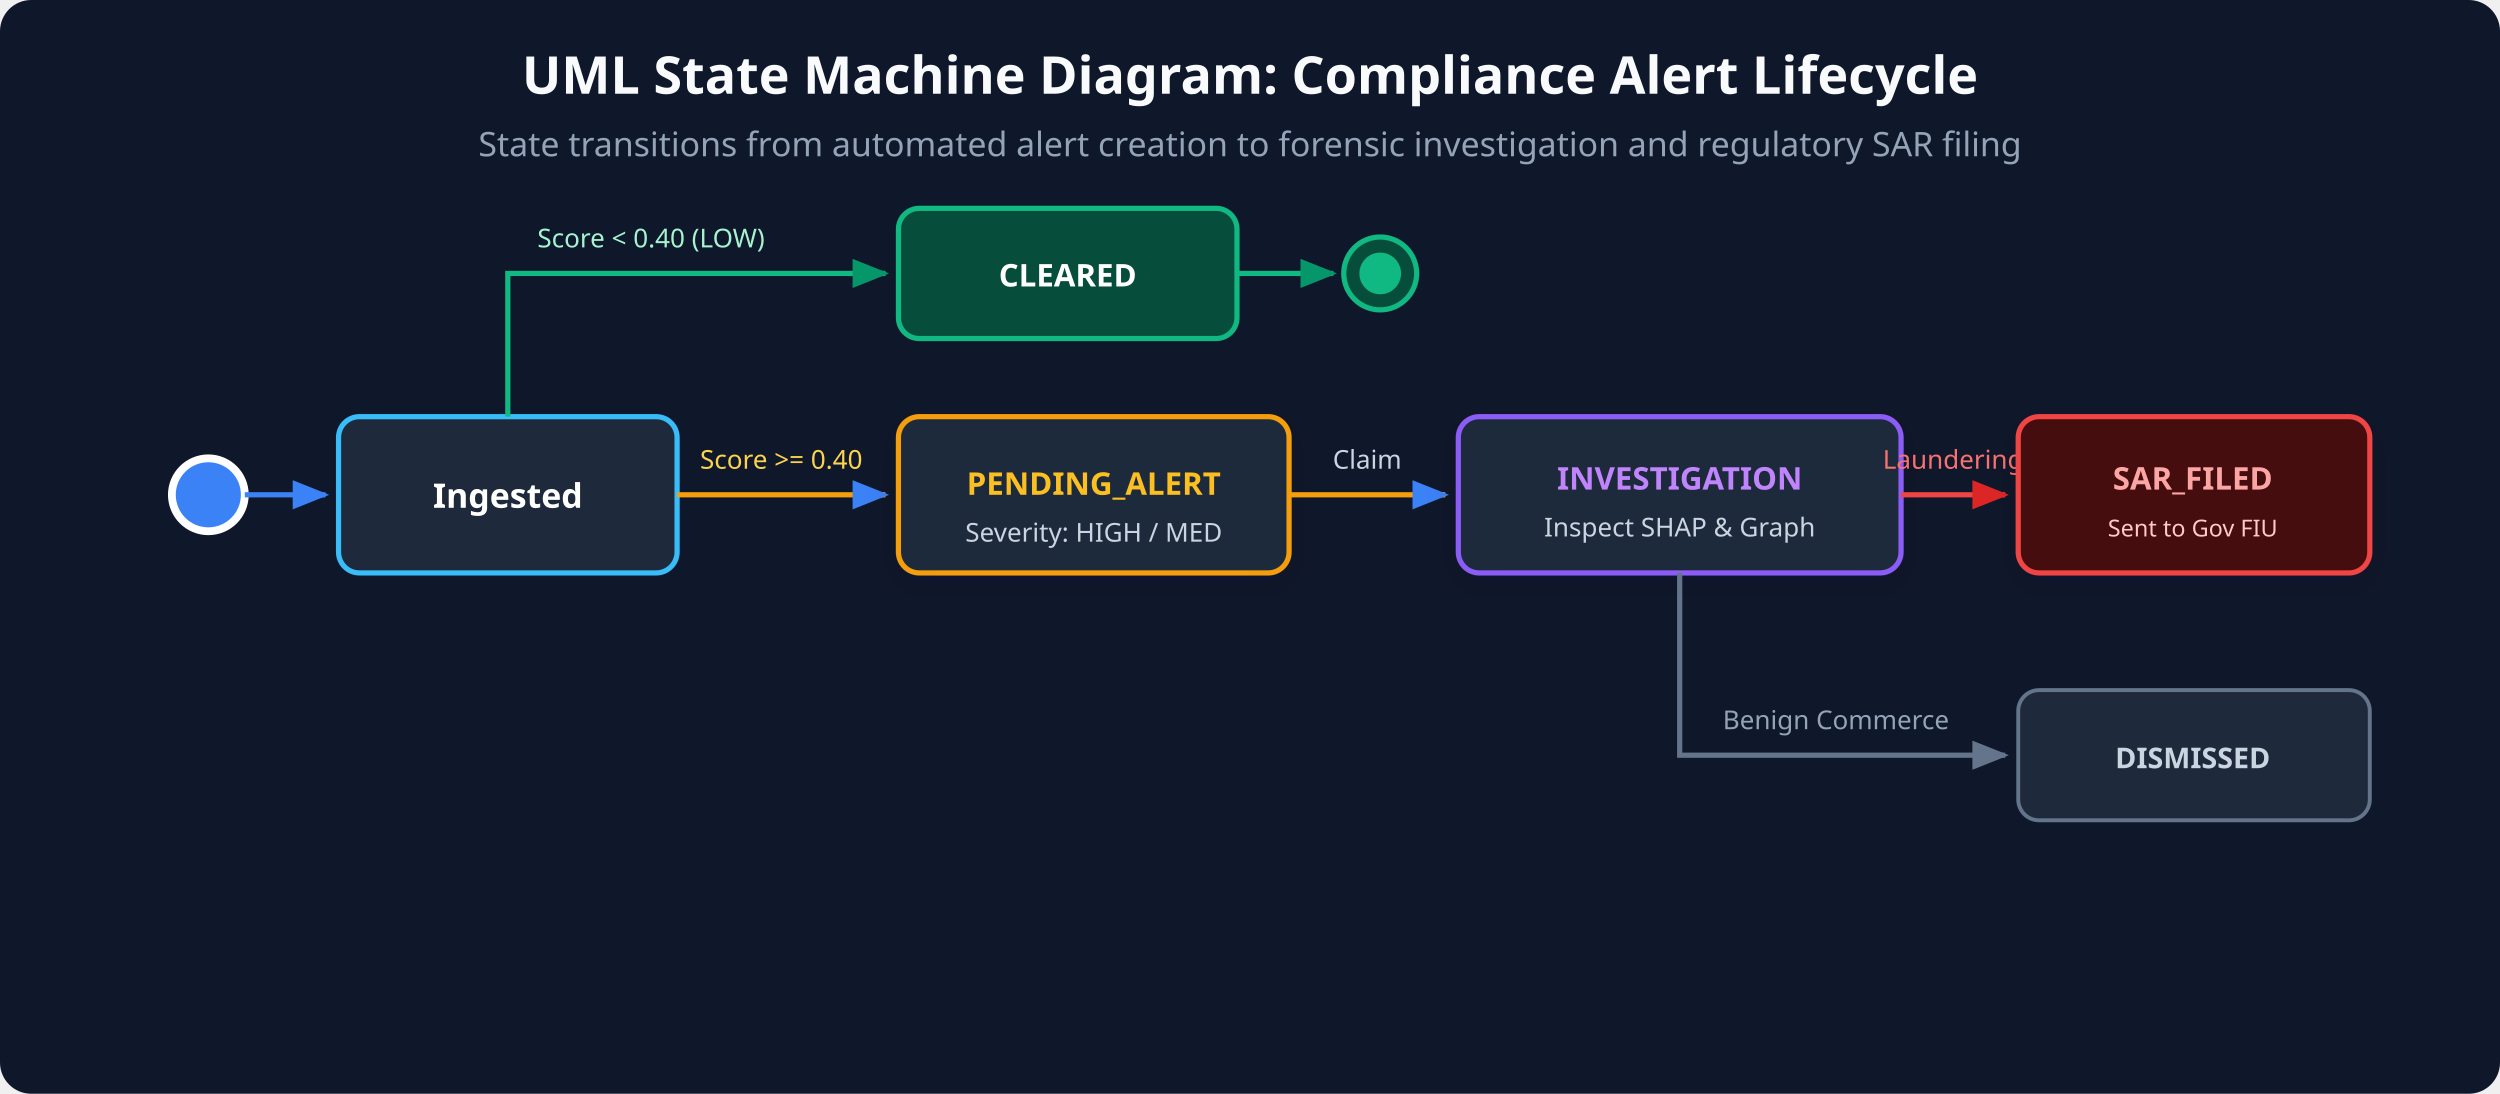
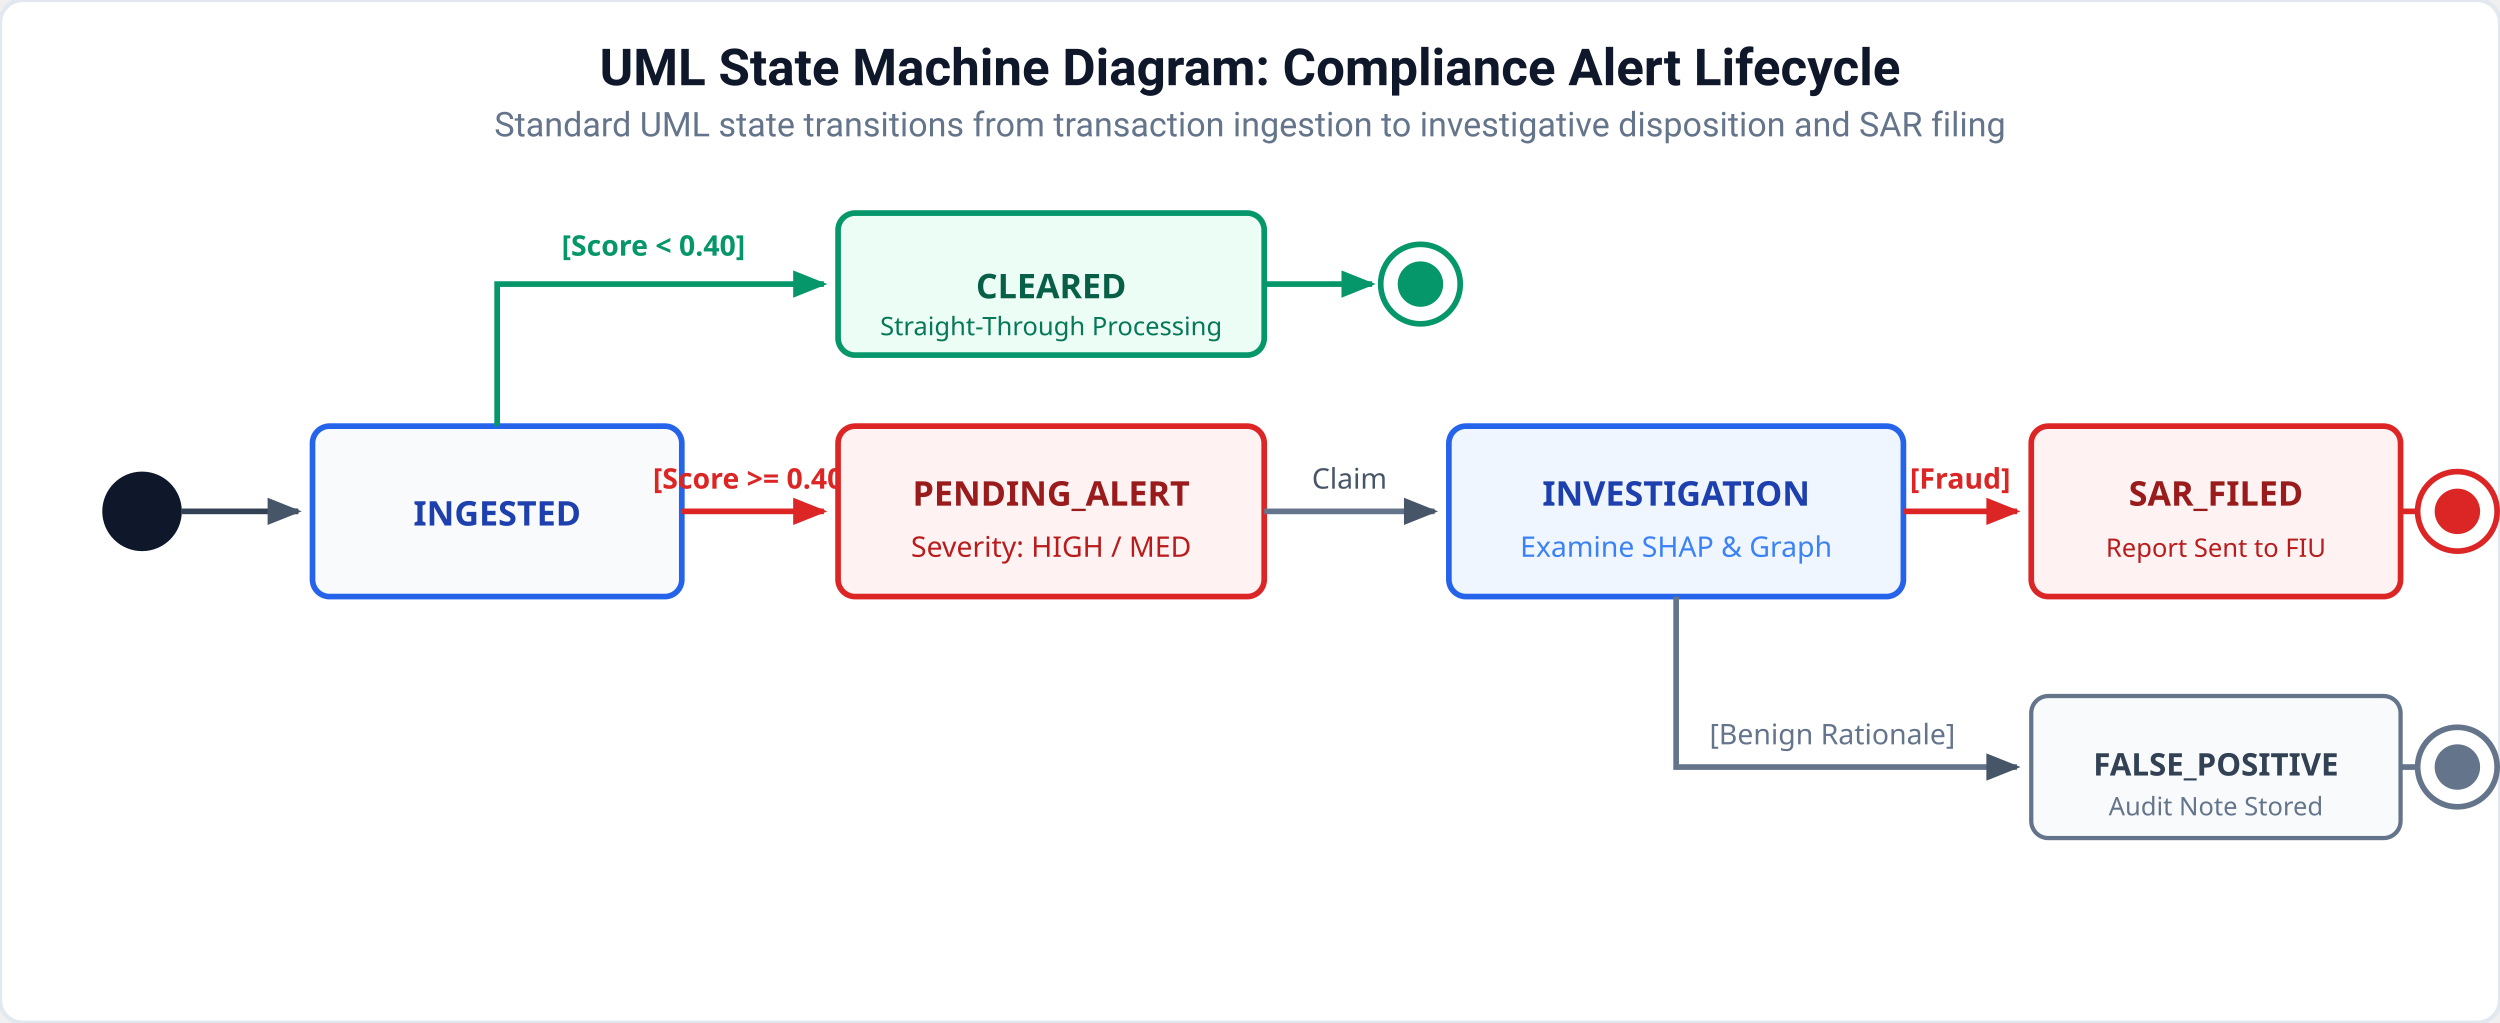
- <svg xmlns="http://www.w3.org/2000/svg" viewBox="0 0 960 420" width="960" height="420">
+ <svg xmlns="http://www.w3.org/2000/svg" viewBox="0 0 880 360" width="880" height="360">
  <defs>
-     <linearGradient id="primaryGrad" x1="0%" y1="0%" x2="100%" y2="100%">
-       <stop offset="0%" stop-color="#1e293b" />
-       <stop offset="100%" stop-color="#0f172a" />
-     </linearGradient>
-     <linearGradient id="blueGrad" x1="0%" y1="0%" x2="100%" y2="100%">
-       <stop offset="0%" stop-color="#2563eb" />
-       <stop offset="100%" stop-color="#1d4ed8" />
-     </linearGradient>
-     <linearGradient id="emeraldGrad" x1="0%" y1="0%" x2="100%" y2="100%">
-       <stop offset="0%" stop-color="#059669" />
-       <stop offset="100%" stop-color="#047857" />
-     </linearGradient>
-     <linearGradient id="amberGrad" x1="0%" y1="0%" x2="100%" y2="100%">
-       <stop offset="0%" stop-color="#d97706" />
-       <stop offset="100%" stop-color="#b45309" />
-     </linearGradient>
-     <linearGradient id="redGrad" x1="0%" y1="0%" x2="100%" y2="100%">
-       <stop offset="0%" stop-color="#dc2626" />
-       <stop offset="100%" stop-color="#b91c1c" />
-     </linearGradient>
-     <linearGradient id="purpleGrad" x1="0%" y1="0%" x2="100%" y2="100%">
-       <stop offset="0%" stop-color="#7c3aed" />
-       <stop offset="100%" stop-color="#6d28d9" />
-     </linearGradient>
-     <linearGradient id="cardGrad" x1="0%" y1="0%" x2="0%" y2="100%">
-       <stop offset="0%" stop-color="#ffffff" />
-       <stop offset="100%" stop-color="#f8fafc" />
-     </linearGradient>
-     <filter id="dropShadow" x="-10%" y="-10%" width="125%" height="125%">
-       <feDropShadow dx="0" dy="4" stdDeviation="6" flood-color="#0f172a" flood-opacity="0.12" />
+     <filter id="cardShadow" x="-5%" y="-5%" width="110%" height="115%">
+       <feDropShadow dx="0" dy="2" stdDeviation="4" flood-color="#64748b" flood-opacity="0.08" />
    </filter>
-     <marker id="arrow" viewBox="0 0 10 10" refX="9" refY="5" markerWidth="7" markerHeight="7" orient="auto-start-reverse">
-       <path d="M 0 1 L 10 5 L 0 9 z" fill="#3b82f6" />
+     <marker id="arrowBlue" viewBox="0 0 10 10" refX="9" refY="5" markerWidth="6" markerHeight="6" orient="auto-start-reverse">
+       <path d="M 0 1 L 10 5 L 0 9 z" fill="#2563eb" />
    </marker>
-     <marker id="arrowGray" viewBox="0 0 10 10" refX="9" refY="5" markerWidth="7" markerHeight="7" orient="auto-start-reverse">
-       <path d="M 0 1 L 10 5 L 0 9 z" fill="#64748b" />
+     <marker id="arrowSlate" viewBox="0 0 10 10" refX="9" refY="5" markerWidth="6" markerHeight="6" orient="auto-start-reverse">
+       <path d="M 0 1 L 10 5 L 0 9 z" fill="#475569" />
    </marker>
-     <marker id="arrowRed" viewBox="0 0 10 10" refX="9" refY="5" markerWidth="7" markerHeight="7" orient="auto-start-reverse">
+     <marker id="arrowGreen" viewBox="0 0 10 10" refX="9" refY="5" markerWidth="6" markerHeight="6" orient="auto-start-reverse">
+       <path d="M 0 1 L 10 5 L 0 9 z" fill="#059669" />
+     </marker>
+     <marker id="arrowRed" viewBox="0 0 10 10" refX="9" refY="5" markerWidth="6" markerHeight="6" orient="auto-start-reverse">
      <path d="M 0 1 L 10 5 L 0 9 z" fill="#dc2626" />
    </marker>
-     <marker id="arrowGreen" viewBox="0 0 10 10" refX="9" refY="5" markerWidth="7" markerHeight="7" orient="auto-start-reverse">
-       <path d="M 0 1 L 10 5 L 0 9 z" fill="#059669" />
+     <marker id="umlInh" viewBox="0 0 12 12" refX="11" refY="6" markerWidth="9" markerHeight="9" orient="auto-start-reverse">
+       <polygon points="1,1 11,6 1,11" fill="#ffffff" stroke="#334155" stroke-width="1.5" />
    </marker>
  </defs>
-   <rect width="960" height="420" rx="12" fill="#0f172a" />
-   <text x="480" y="36" text-anchor="middle" font-family="system-ui, sans-serif" font-size="20" font-weight="700" fill="#f8fafc">UML State Machine Diagram: Compliance Alert Lifecycle</text>
-   <text x="480" y="60" text-anchor="middle" font-family="system-ui, sans-serif" font-size="13" fill="#94a3b8">State transitions from automated alert creation to forensic investigation and regulatory SAR filing</text>
-   <circle cx="80" cy="190" r="14" fill="#3b82f6" stroke="#ffffff" stroke-width="3" />
-   <g transform="translate(130, 160)">
-     <rect width="130" height="60" rx="8" fill="#1e293b" stroke="#38bdf8" stroke-width="2" />
-     <text x="65" y="35" text-anchor="middle" font-family="system-ui, sans-serif" font-size="13" font-weight="700" fill="#ffffff">Ingested</text>
+   <rect width="880" height="360" rx="8" fill="#ffffff" stroke="#e2e8f0" stroke-width="1.5" />
+   <text x="440" y="30" text-anchor="middle" font-family="-apple-system, BlinkMacSystemFont, 'Segoe UI', Roboto, sans-serif" font-size="18" font-weight="700" fill="#0f172a">UML State Machine Diagram: Compliance Alert Lifecycle</text>
+   <text x="440" y="48" text-anchor="middle" font-family="-apple-system, BlinkMacSystemFont, 'Segoe UI', Roboto, sans-serif" font-size="12" fill="#64748b">Standard UML state transitions from transaction ingestion to investigative disposition and SAR filing</text>
+   <circle cx="50" cy="180" r="14" fill="#0f172a" />
+   <line x1="64" y1="180" x2="105" y2="180" stroke="#334155" stroke-width="2" marker-end="url(#arrowSlate)" />
+   <g transform="translate(110, 150)">
+     <rect width="130" height="60" rx="6" fill="#f8fafc" stroke="#2563eb" stroke-width="2" />
+     <text x="65" y="35" text-anchor="middle" font-family="sans-serif" font-size="12" font-weight="700" fill="#1e40af">INGESTED</text>
  </g>
-   <line x1="94" y1="190" x2="125" y2="190" stroke="#3b82f6" stroke-width="2" marker-end="url(#arrow)" />
-   <path d="M 195 160 L 195 105 L 340 105" fill="none" stroke="#10b981" stroke-width="2" marker-end="url(#arrowGreen)" />
-   <text x="250" y="95" text-anchor="middle" font-family="system-ui, sans-serif" font-size="10" fill="#a7f3d0">Score &lt; 0.40 (LOW)</text>
-   <g transform="translate(345, 80)">
-     <rect width="130" height="50" rx="8" fill="#064e3b" stroke="#10b981" stroke-width="2" />
-     <text x="65" y="30" text-anchor="middle" font-family="system-ui, sans-serif" font-size="12" font-weight="700" fill="#ffffff">CLEARED</text>
+   <path d="M 175 150 L 175 100 L 290 100" fill="none" stroke="#059669" stroke-width="2" marker-end="url(#arrowGreen)" />
+   <text x="230" y="90" text-anchor="middle" font-family="sans-serif" font-size="10" font-weight="600" fill="#059669">[Score &lt; 0.40]</text>
+   <g transform="translate(295, 75)">
+     <rect width="150" height="50" rx="6" fill="#ecfdf5" stroke="#059669" stroke-width="2" />
+     <text x="75" y="30" text-anchor="middle" font-family="sans-serif" font-size="12" font-weight="700" fill="#065f46">CLEARED</text>
+     <text x="75" y="43" text-anchor="middle" font-family="sans-serif" font-size="9" fill="#047857">Straight-Through Processing</text>
  </g>
-   <circle cx="530" cy="105" r="14" fill="#064e3b" stroke="#10b981" stroke-width="2" />
-   <circle cx="530" cy="105" r="8" fill="#10b981" />
-   <line x1="475" y1="105" x2="512" y2="105" stroke="#10b981" stroke-width="2" marker-end="url(#arrowGreen)" />
-   <path d="M 260 190 L 340 190" fill="none" stroke="#f59e0b" stroke-width="2" marker-end="url(#arrow)" />
-   <text x="300" y="180" text-anchor="middle" font-family="system-ui, sans-serif" font-size="10" fill="#fcd34d">Score &gt;= 0.40</text>
-   <g transform="translate(345, 160)" filter="url(#dropShadow)">
-     <rect width="150" height="60" rx="8" fill="#1e293b" stroke="#f59e0b" stroke-width="2" />
-     <text x="75" y="30" text-anchor="middle" font-family="system-ui, sans-serif" font-size="12" font-weight="700" fill="#fbbf24">PENDING_ALERT</text>
-     <text x="75" y="48" text-anchor="middle" font-family="system-ui, sans-serif" font-size="10" fill="#cbd5e1">Severity: HIGH / MED</text>
+   <circle cx="500" cy="100" r="14" fill="#ffffff" stroke="#059669" stroke-width="2" />
+   <circle cx="500" cy="100" r="8" fill="#059669" />
+   <line x1="445" y1="100" x2="483" y2="100" stroke="#059669" stroke-width="2" marker-end="url(#arrowGreen)" />
+   <line x1="240" y1="180" x2="290" y2="180" stroke="#dc2626" stroke-width="2" marker-end="url(#arrowRed)" />
+   <text x="265" y="172" text-anchor="middle" font-family="sans-serif" font-size="10" font-weight="600" fill="#dc2626">[Score &gt;= 0.40]</text>
+   <g transform="translate(295, 150)">
+     <rect width="150" height="60" rx="6" fill="#fef2f2" stroke="#dc2626" stroke-width="2" />
+     <text x="75" y="28" text-anchor="middle" font-family="sans-serif" font-size="12" font-weight="700" fill="#991b1b">PENDING_ALERT</text>
+     <text x="75" y="46" text-anchor="middle" font-family="sans-serif" font-size="10" fill="#b91c1c">Severity: HIGH / MED</text>
  </g>
-   <line x1="495" y1="190" x2="555" y2="190" stroke="#f59e0b" stroke-width="2" marker-end="url(#arrow)" />
-   <text x="525" y="180" text-anchor="middle" font-family="system-ui, sans-serif" font-size="10" fill="#cbd5e1">Claim</text>
-   <g transform="translate(560, 160)" filter="url(#dropShadow)">
-     <rect width="170" height="60" rx="8" fill="#1e293b" stroke="#8b5cf6" stroke-width="2" />
-     <text x="85" y="28" text-anchor="middle" font-family="system-ui, sans-serif" font-size="12" font-weight="700" fill="#c084fc">INVESTIGATION</text>
-     <text x="85" y="46" text-anchor="middle" font-family="system-ui, sans-serif" font-size="10" fill="#cbd5e1">Inspect SHAP &amp; Graph</text>
+   <line x1="445" y1="180" x2="505" y2="180" stroke="#64748b" stroke-width="2" marker-end="url(#arrowSlate)" />
+   <text x="475" y="172" text-anchor="middle" font-family="sans-serif" font-size="10" fill="#475569">Claim</text>
+   <g transform="translate(510, 150)">
+     <rect width="160" height="60" rx="6" fill="#eff6ff" stroke="#2563eb" stroke-width="2" />
+     <text x="80" y="28" text-anchor="middle" font-family="sans-serif" font-size="12" font-weight="700" fill="#1e40af">INVESTIGATION</text>
+     <text x="80" y="46" text-anchor="middle" font-family="sans-serif" font-size="10" fill="#3b82f6">Examine SHAP &amp; Graph</text>
  </g>
-   <path d="M 645 220 L 645 290 L 770 290" fill="none" stroke="#64748b" stroke-width="2" marker-end="url(#arrowGray)" />
-   <text x="705" y="280" text-anchor="middle" font-family="system-ui, sans-serif" font-size="10" fill="#94a3b8">Benign Commerce</text>
-   <g transform="translate(775, 265)">
-     <rect width="135" height="50" rx="8" fill="#1e293b" stroke="#64748b" stroke-width="1.5" />
-     <text x="67" y="30" text-anchor="middle" font-family="system-ui, sans-serif" font-size="11" font-weight="700" fill="#cbd5e1">DISMISSED</text>
+   <path d="M 590 210 L 590 270 L 710 270" fill="none" stroke="#64748b" stroke-width="2" marker-end="url(#arrowSlate)" />
+   <text x="645" y="262" text-anchor="middle" font-family="sans-serif" font-size="10" fill="#64748b">[Benign Rationale]</text>
+   <g transform="translate(715, 245)">
+     <rect width="130" height="50" rx="6" fill="#f8fafc" stroke="#64748b" stroke-width="1.5" />
+     <text x="65" y="28" text-anchor="middle" font-family="sans-serif" font-size="11" font-weight="700" fill="#334155">FALSE_POSITIVE</text>
+     <text x="65" y="42" text-anchor="middle" font-family="sans-serif" font-size="9" fill="#64748b">Audit Note Stored</text>
  </g>
-   <path d="M 730 190 L 770 190" fill="none" stroke="#ef4444" stroke-width="2" marker-end="url(#arrowRed)" />
-   <text x="750" y="180" text-anchor="middle" font-family="system-ui, sans-serif" font-size="10" fill="#f87171">Laundering</text>
-   <g transform="translate(775, 160)" filter="url(#dropShadow)">
-     <rect width="135" height="60" rx="8" fill="#450a0a" stroke="#ef4444" stroke-width="2" />
-     <text x="67" y="28" text-anchor="middle" font-family="system-ui, sans-serif" font-size="12" font-weight="700" fill="#fca5a5">SAR_FILED</text>
-     <text x="67" y="46" text-anchor="middle" font-family="system-ui, sans-serif" font-size="9" fill="#fecaca">Sent to Gov FIU</text>
+   <line x1="670" y1="180" x2="710" y2="180" stroke="#dc2626" stroke-width="2" marker-end="url(#arrowRed)" />
+   <text x="690" y="172" text-anchor="middle" font-family="sans-serif" font-size="10" font-weight="600" fill="#dc2626">[Fraud]</text>
+   <g transform="translate(715, 150)">
+     <rect width="130" height="60" rx="6" fill="#fef2f2" stroke="#dc2626" stroke-width="2" />
+     <text x="65" y="28" text-anchor="middle" font-family="sans-serif" font-size="12" font-weight="700" fill="#991b1b">SAR_FILED</text>
+     <text x="65" y="46" text-anchor="middle" font-family="sans-serif" font-size="9" fill="#b91c1c">Report Sent to FIU</text>
  </g>
+   <circle cx="865" cy="180" r="14" fill="#ffffff" stroke="#dc2626" stroke-width="2" />
+   <circle cx="865" cy="180" r="8" fill="#dc2626" />
+   <line x1="845" y1="180" x2="851" y2="180" stroke="#dc2626" stroke-width="2" />
+   <circle cx="865" cy="270" r="14" fill="#ffffff" stroke="#64748b" stroke-width="2" />
+   <circle cx="865" cy="270" r="8" fill="#64748b" />
+   <line x1="845" y1="270" x2="851" y2="270" stroke="#64748b" stroke-width="2" />
</svg>
